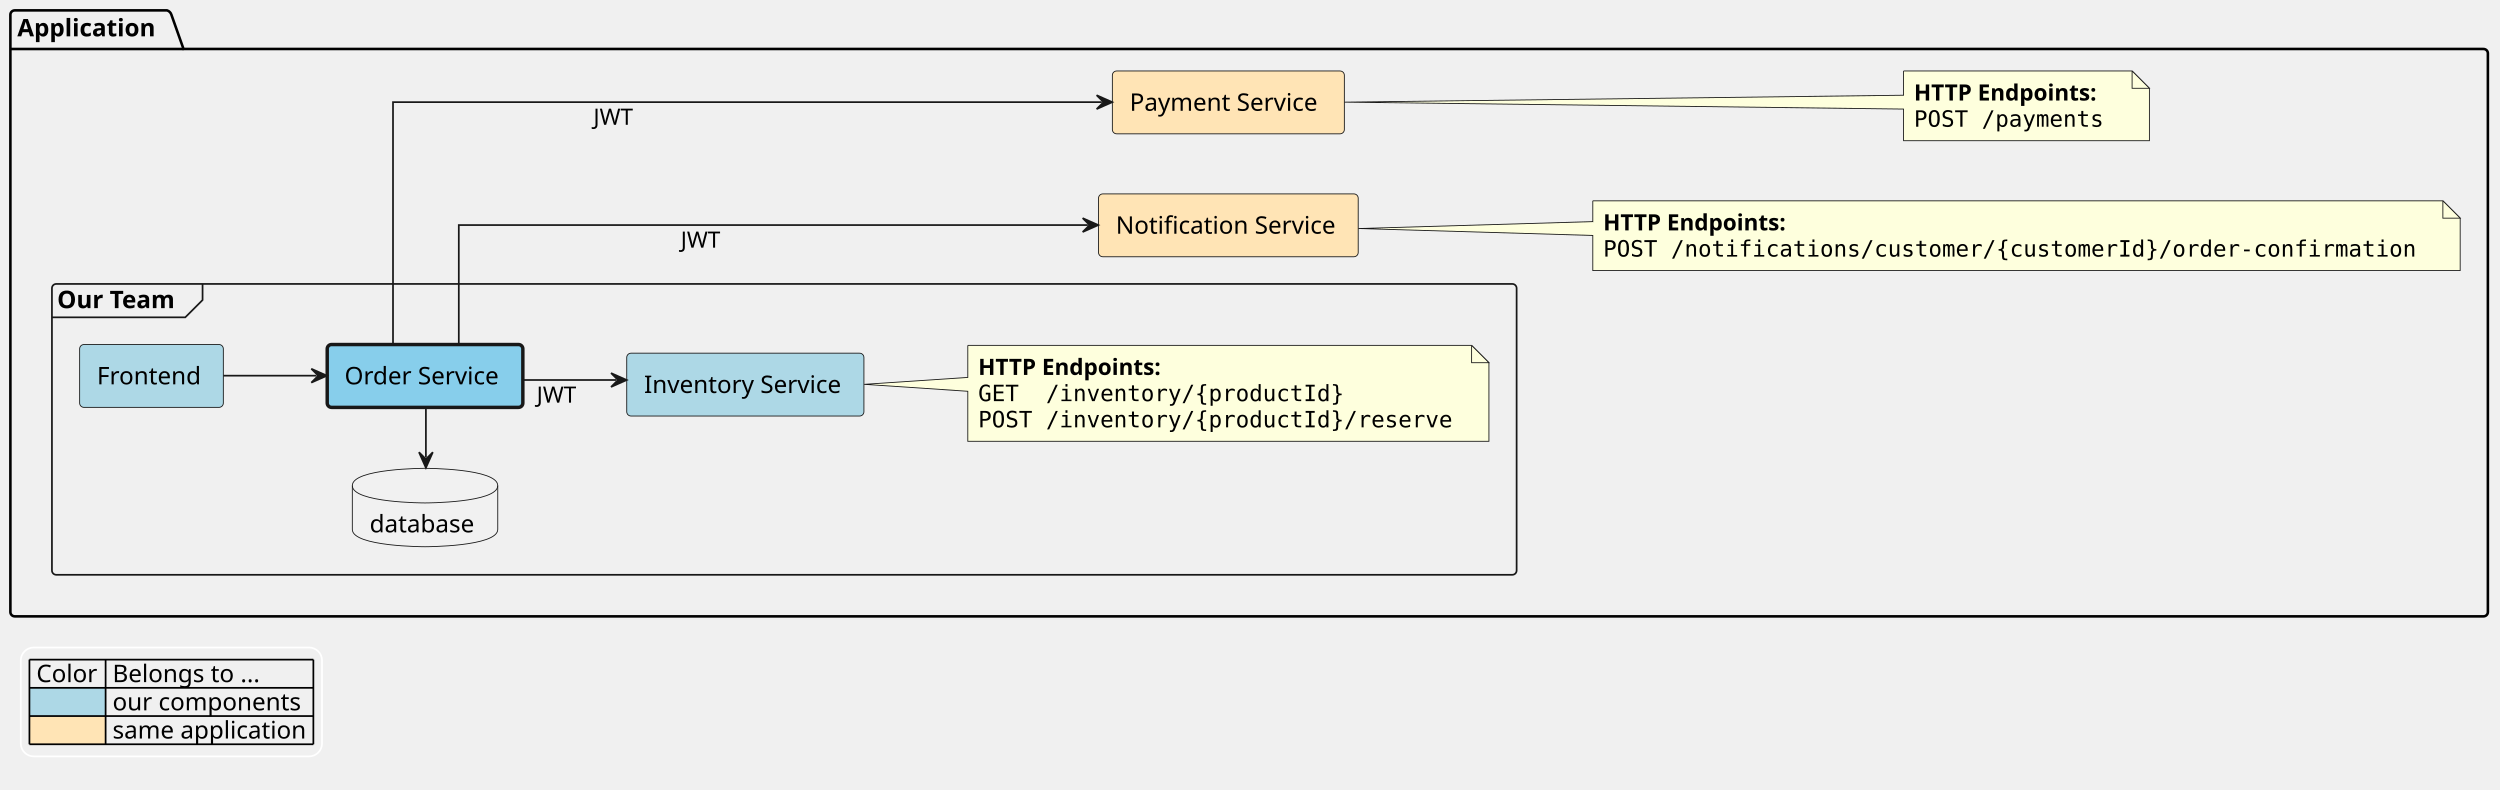
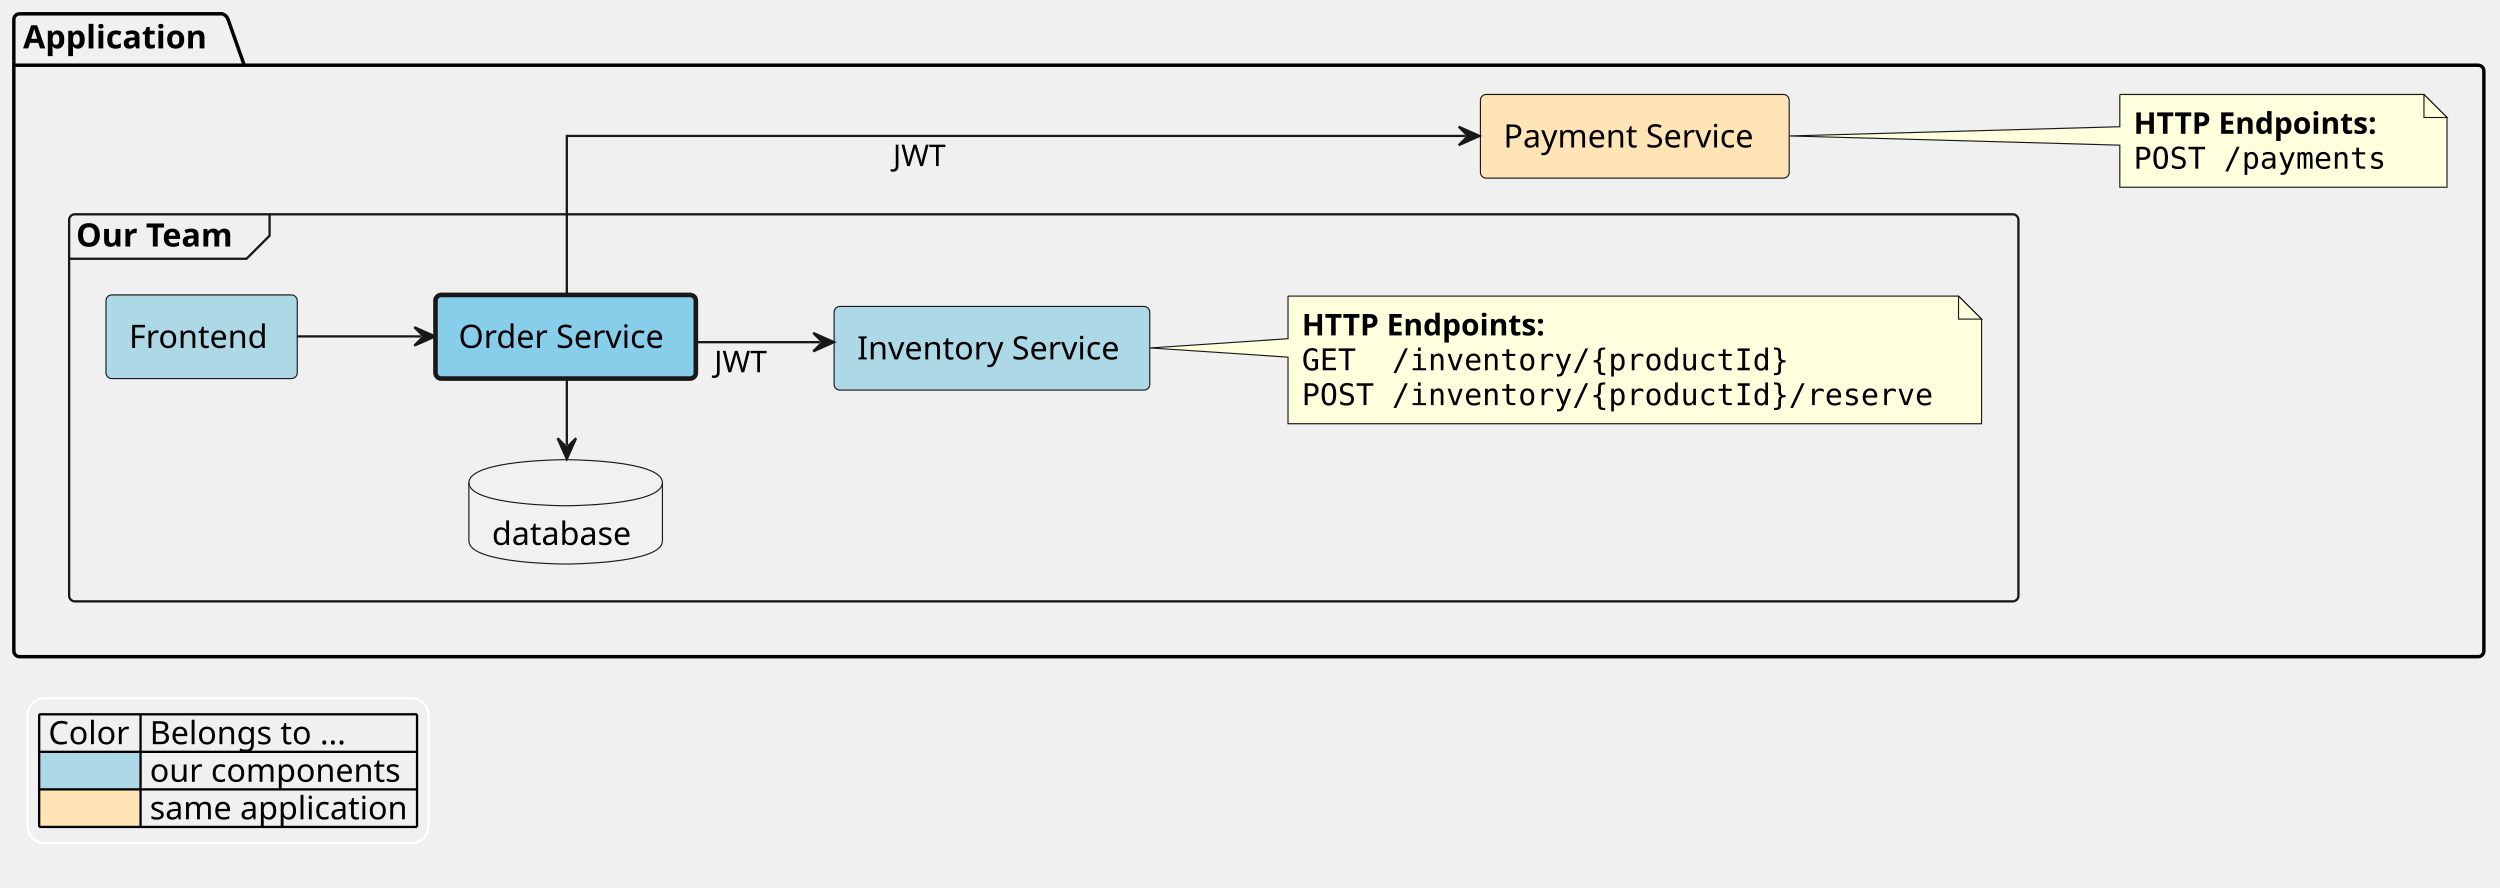
- <svg xmlns="http://www.w3.org/2000/svg" contentStyleType="text/css" height="456px" preserveAspectRatio="none" style="width:1444px;height:456px;background:#FFFFFF;" version="1.1" viewBox="0 0 1444 456" width="1444px" zoomAndPan="magnify">
+ <svg xmlns="http://www.w3.org/2000/svg" contentStyleType="text/css" height="385px" preserveAspectRatio="none" style="width:1085px;height:385px;background:#FFFFFF;" version="1.1" viewBox="0 0 1085 385" width="1085px" zoomAndPan="magnify">
  <defs />
  <g>
    <g id="cluster_Application">
-       <path d="M8.5,6 L96.5,6 A3.75,3.75 0 0 1 99,8.5 L106,28.297 L1434.5,28.297 A2.5,2.5 0 0 1 1437,30.797 L1437,353.5 A2.5,2.5 0 0 1 1434.5,356 L8.5,356 A2.5,2.5 0 0 1 6,353.5 L6,8.5 A2.5,2.5 0 0 1 8.5,6 " fill="none" style="stroke:#000000;stroke-width:1.5;" />
+       <path d="M8.5,6 L96.5,6 A3.75,3.75 0 0 1 99,8.5 L106,28.297 L1075.5,28.297 A2.5,2.5 0 0 1 1078,30.797 L1078,282.5 A2.5,2.5 0 0 1 1075.5,285 L8.5,285 A2.5,2.5 0 0 1 6,282.5 L6,8.5 A2.5,2.5 0 0 1 8.5,6 " fill="none" style="stroke:#000000;stroke-width:1.5;" />
      <line style="stroke:#000000;stroke-width:1.5;" x1="6" x2="106" y1="28.297" y2="28.297" />
      <text fill="#000000" font-family="sans-serif" font-size="14" font-weight="bold" lengthAdjust="spacing" textLength="87" x="10" y="20.995">Application</text>
    </g>
    <g id="cluster_Our Team">
-       <rect fill="none" height="168" rx="2.5" ry="2.5" style="stroke:#181818;stroke-width:1.0;" width="846" x="30" y="164" />
-       <path d="M117,164 L117,173.297 L107,183.297 L30,183.297 " fill="none" style="stroke:#181818;stroke-width:1.0;" />
-       <text fill="#000000" font-family="sans-serif" font-size="14" font-weight="bold" lengthAdjust="spacing" textLength="77" x="33" y="177.995">Our Team</text>
-     </g>
-     <g id="elem_application__notification_service">
-       <rect fill="#FFE4B5" height="36.297" rx="2.5" ry="2.5" style="stroke:#181818;stroke-width:0.5;" width="150" x="634.5" y="112" />
-       <text fill="#000000" font-family="sans-serif" font-size="14" lengthAdjust="spacing" textLength="130" x="644.5" y="134.995">Notification Service</text>
+       <rect fill="none" height="168" rx="2.5" ry="2.5" style="stroke:#181818;stroke-width:1.0;" width="846" x="30" y="93" />
+       <path d="M117,93 L117,102.297 L107,112.297 L30,112.297 " fill="none" style="stroke:#181818;stroke-width:1.0;" />
+       <text fill="#000000" font-family="sans-serif" font-size="14" font-weight="bold" lengthAdjust="spacing" textLength="77" x="33" y="106.995">Our Team</text>
    </g>
    <g id="elem_application__payment_service">
      <rect fill="#FFE4B5" height="36.297" rx="2.5" ry="2.5" style="stroke:#181818;stroke-width:0.5;" width="134" x="642.5" y="41" />
      <text fill="#000000" font-family="sans-serif" font-size="14" lengthAdjust="spacing" textLength="114" x="652.5" y="63.995">Payment Service</text>
    </g>
-     <g id="elem_GMN13">
-       <path d="M920,116 L920,128 L784.59,132 L920,136 L920,156.266 A0,0 0 0 0 920,156.266 L1421,156.266 A0,0 0 0 0 1421,156.266 L1421,126 L1411,116 L920,116 A0,0 0 0 0 920,116 " fill="#FEFFDD" style="stroke:#181818;stroke-width:0.5;" />
-       <path d="M1411,116 L1411,126 L1421,126 L1411,116 " fill="#FEFFDD" style="stroke:#181818;stroke-width:0.5;" />
-       <text fill="#000000" font-family="sans-serif" font-size="13" font-weight="bold" lengthAdjust="spacing" textLength="121" x="926" y="133.067">HTTP Endpoints:</text>
-       <text fill="#000000" font-family="monospace" font-size="13" lengthAdjust="spacing" textLength="480" x="926" y="148.2">POST /notifications/customer/{customerId}/order-confirmation</text>
-     </g>
-     <g id="elem_GMN16">
-       <path d="M1099.5,41 L1099.5,55 L776.53,59 L1099.5,63 L1099.5,81.266 A0,0 0 0 0 1099.5,81.266 L1241.5,81.266 A0,0 0 0 0 1241.5,81.266 L1241.5,51 L1231.5,41 L1099.5,41 A0,0 0 0 0 1099.5,41 " fill="#FEFFDD" style="stroke:#181818;stroke-width:0.5;" />
-       <path d="M1231.5,41 L1231.5,51 L1241.5,51 L1231.5,41 " fill="#FEFFDD" style="stroke:#181818;stroke-width:0.5;" />
-       <text fill="#000000" font-family="sans-serif" font-size="13" font-weight="bold" lengthAdjust="spacing" textLength="121" x="1105.5" y="58.067">HTTP Endpoints:</text>
-       <text fill="#000000" font-family="monospace" font-size="13" lengthAdjust="spacing" textLength="112" x="1105.5" y="73.2">POST /payments</text>
+     <g id="elem_GMN12">
+       <path d="M920,41 L920,55 L776.57,59 L920,63 L920,81.266 A0,0 0 0 0 920,81.266 L1062,81.266 A0,0 0 0 0 1062,81.266 L1062,51 L1052,41 L920,41 A0,0 0 0 0 920,41 " fill="#FEFFDD" style="stroke:#181818;stroke-width:0.5;" />
+       <path d="M1052,41 L1052,51 L1062,51 L1052,41 " fill="#FEFFDD" style="stroke:#181818;stroke-width:0.5;" />
+       <text fill="#000000" font-family="sans-serif" font-size="13" font-weight="bold" lengthAdjust="spacing" textLength="121" x="926" y="58.067">HTTP Endpoints:</text>
+       <text fill="#000000" font-family="monospace" font-size="13" lengthAdjust="spacing" textLength="112" x="926" y="73.2">POST /payments</text>
    </g>
    <g id="elem_application__team__frontend">
-       <rect fill="#ADD8E6" height="36.297" rx="2.5" ry="2.5" style="stroke:#181818;stroke-width:0.5;" width="83" x="46" y="199" />
-       <text fill="#000000" font-family="sans-serif" font-size="14" lengthAdjust="spacing" textLength="63" x="56" y="221.995">Frontend</text>
+       <rect fill="#ADD8E6" height="36.297" rx="2.5" ry="2.5" style="stroke:#181818;stroke-width:0.5;" width="83" x="46" y="128" />
+       <text fill="#000000" font-family="sans-serif" font-size="14" lengthAdjust="spacing" textLength="63" x="56" y="150.995">Frontend</text>
    </g>
    <g id="elem_application__team__order_service">
-       <rect fill="#87CEEB" height="36.297" rx="2.5" ry="2.5" style="stroke:#181818;stroke-width:2.0;" width="113" x="189" y="199" />
-       <text fill="#000000" font-family="sans-serif" font-size="14" lengthAdjust="spacing" textLength="93" x="199" y="221.995">Order Service</text>
+       <rect fill="#87CEEB" height="36.297" rx="2.5" ry="2.5" style="stroke:#181818;stroke-width:2.0;" width="113" x="189" y="128" />
+       <text fill="#000000" font-family="sans-serif" font-size="14" lengthAdjust="spacing" textLength="93" x="199" y="150.995">Order Service</text>
+     </g>
+     <g id="elem_application__team__inventory_service">
+       <rect fill="#ADD8E6" height="36.297" rx="2.5" ry="2.5" style="stroke:#181818;stroke-width:0.5;" width="137" x="362" y="133" />
+       <text fill="#000000" font-family="sans-serif" font-size="14" lengthAdjust="spacing" textLength="117" x="372" y="155.995">Inventory Service</text>
    </g>
    <g id="elem_application__team__order_database">
-       <path d="M203.5,280.5 C203.5,270.5 245.5,270.5 245.5,270.5 C245.5,270.5 287.5,270.5 287.5,280.5 L287.5,305.797 C287.5,315.797 245.5,315.797 245.5,315.797 C245.5,315.797 203.5,315.797 203.5,305.797 L203.5,280.5 " fill="#F1F1F1" style="stroke:#181818;stroke-width:0.5;" />
-       <path d="M203.5,280.5 C203.5,290.5 245.5,290.5 245.5,290.5 C245.5,290.5 287.5,290.5 287.5,280.5 " fill="none" style="stroke:#181818;stroke-width:0.5;" />
-       <text fill="#000000" font-family="sans-serif" font-size="14" lengthAdjust="spacing" textLength="64" x="213.5" y="307.495">database</text>
-     </g>
-     <g id="elem_application__team__inventory_service">
-       <rect fill="#ADD8E6" height="36.297" rx="2.5" ry="2.5" style="stroke:#181818;stroke-width:0.5;" width="137" x="362" y="204" />
-       <text fill="#000000" font-family="sans-serif" font-size="14" lengthAdjust="spacing" textLength="117" x="372" y="226.995">Inventory Service</text>
+       <path d="M203.5,209.5 C203.5,199.5 245.5,199.5 245.5,199.5 C245.5,199.5 287.5,199.5 287.5,209.5 L287.5,234.797 C287.5,244.797 245.5,244.797 245.5,244.797 C245.5,244.797 203.5,244.797 203.5,234.797 L203.5,209.5 " fill="#F1F1F1" style="stroke:#181818;stroke-width:0.5;" />
+       <path d="M203.5,209.5 C203.5,219.5 245.5,219.5 245.5,219.5 C245.5,219.5 287.5,219.5 287.5,209.5 " fill="none" style="stroke:#181818;stroke-width:0.5;" />
+       <text fill="#000000" font-family="sans-serif" font-size="14" lengthAdjust="spacing" textLength="64" x="213.5" y="236.495">database</text>
    </g>
    <g id="elem_GMN8">
-       <path d="M559,199.5 L559,218 L499.11,222 L559,226 L559,254.898 A0,0 0 0 0 559,254.898 L860,254.898 A0,0 0 0 0 860,254.898 L860,209.5 L850,199.5 L559,199.5 A0,0 0 0 0 559,199.5 " fill="#FEFFDD" style="stroke:#181818;stroke-width:0.5;" />
-       <path d="M850,199.5 L850,209.5 L860,209.5 L850,199.5 " fill="#FEFFDD" style="stroke:#181818;stroke-width:0.5;" />
-       <text fill="#000000" font-family="sans-serif" font-size="13" font-weight="bold" lengthAdjust="spacing" textLength="121" x="565" y="216.567">HTTP Endpoints:</text>
-       <text fill="#000000" font-family="monospace" font-size="13" lengthAdjust="spacing" textLength="216" x="565" y="231.7">GET  /inventory/{productId}</text>
-       <text fill="#000000" font-family="monospace" font-size="13" lengthAdjust="spacing" textLength="280" x="565" y="246.833">POST /inventory/{productId}/reserve</text>
+       <path d="M559,128.5 L559,147 L499.11,151 L559,155 L559,183.898 A0,0 0 0 0 559,183.898 L860,183.898 A0,0 0 0 0 860,183.898 L860,138.5 L850,128.5 L559,128.5 A0,0 0 0 0 559,128.5 " fill="#FEFFDD" style="stroke:#181818;stroke-width:0.5;" />
+       <path d="M850,128.5 L850,138.5 L860,138.5 L850,128.5 " fill="#FEFFDD" style="stroke:#181818;stroke-width:0.5;" />
+       <text fill="#000000" font-family="sans-serif" font-size="13" font-weight="bold" lengthAdjust="spacing" textLength="121" x="565" y="145.567">HTTP Endpoints:</text>
+       <text fill="#000000" font-family="monospace" font-size="13" lengthAdjust="spacing" textLength="216" x="565" y="160.7">GET  /inventory/{productId}</text>
+       <text fill="#000000" font-family="monospace" font-size="13" lengthAdjust="spacing" textLength="280" x="565" y="175.833">POST /inventory/{productId}/reserve</text>
    </g>
    <g id="link_application__team__frontend_application__team__order_service">
-       <path d="M129.01,217 C147.3,217 163.07,217 182.82,217 " fill="none" id="application__team__frontend-to-application__team__order_service" style="stroke:#181818;stroke-width:1.0;" />
-       <polygon fill="#181818" points="188.82,217,179.82,213,183.82,217,179.82,221,188.82,217" style="stroke:#181818;stroke-width:1.0;" />
+       <path d="M129.01,146 C147.3,146 163.07,146 182.82,146 " fill="none" id="application__team__frontend-to-application__team__order_service" style="stroke:#181818;stroke-width:1.0;" />
+       <polygon fill="#181818" points="188.82,146,179.82,142,183.82,146,179.82,150,188.82,146" style="stroke:#181818;stroke-width:1.0;" />
+     </g>
+     <g id="link_application__team__order_service_application__team__inventory_service">
+       <path d="M302.01,148.5 C320.93,148.5 336.22,148.5 355.95,148.5 " fill="none" id="application__team__order_service-to-application__team__inventory_service" style="stroke:#181818;stroke-width:1.0;" />
+       <polygon fill="#181818" points="361.95,148.5,352.95,144.5,356.95,148.5,352.95,152.5,361.95,148.5" style="stroke:#181818;stroke-width:1.0;" />
+       <text fill="#000000" font-family="sans-serif" font-size="13" lengthAdjust="spacing" textLength="21" x="309.98" y="161.567">JWT</text>
    </g>
    <g id="link_application__team__order_database_application__team__order_service">
-       <path d="M246,264.2 C246,253 246,245.7 246,235.2 " fill="none" id="application__team__order_database-backto-application__team__order_service" style="stroke:#181818;stroke-width:1.0;" />
-       <polygon fill="#181818" points="246,270.2,250,261.2,246,265.2,242,261.2,246,270.2" style="stroke:#181818;stroke-width:1.0;" />
-     </g>
-     <g id="link_application__team__order_service_application__notification_service">
-       <path d="M265,198.97 C265,173.49 265,130 265,130 C265,130 501.6,130 628.35,130 " fill="none" id="application__team__order_service-to-application__notification_service" style="stroke:#181818;stroke-width:1.0;" />
-       <polygon fill="#181818" points="634.35,130,625.35,126,629.35,130,625.35,134,634.35,130" style="stroke:#181818;stroke-width:1.0;" />
-       <text fill="#000000" font-family="sans-serif" font-size="13" lengthAdjust="spacing" textLength="21" x="393.19" y="143.067">JWT</text>
-     </g>
-     <g id="link_application__team__order_service_application__team__inventory_service">
-       <path d="M302.01,219.5 C320.93,219.5 336.22,219.5 355.95,219.5 " fill="none" id="application__team__order_service-to-application__team__inventory_service" style="stroke:#181818;stroke-width:1.0;" />
-       <polygon fill="#181818" points="361.95,219.5,352.95,215.5,356.95,219.5,352.95,223.5,361.95,219.5" style="stroke:#181818;stroke-width:1.0;" />
-       <text fill="#000000" font-family="sans-serif" font-size="13" lengthAdjust="spacing" textLength="21" x="309.98" y="232.567">JWT</text>
+       <path d="M246,193.2 C246,182 246,174.7 246,164.2 " fill="none" id="application__team__order_database-backto-application__team__order_service" style="stroke:#181818;stroke-width:1.0;" />
+       <polygon fill="#181818" points="246,199.2,250,190.2,246,194.2,242,190.2,246,199.2" style="stroke:#181818;stroke-width:1.0;" />
    </g>
    <g id="link_application__team__order_service_application__payment_service">
-       <path d="M227,198.88 C227,157.37 227,59 227,59 C227,59 503.83,59 636.41,59 " fill="none" id="application__team__order_service-to-application__payment_service" style="stroke:#181818;stroke-width:1.0;" />
-       <polygon fill="#181818" points="642.41,59,633.41,55,637.41,59,633.41,63,642.41,59" style="stroke:#181818;stroke-width:1.0;" />
-       <text fill="#000000" font-family="sans-serif" font-size="13" lengthAdjust="spacing" textLength="21" x="342.77" y="72.067">JWT</text>
+       <path d="M246,127.97 C246,102.49 246,59 246,59 C246,59 507.55,59 636.1,59 " fill="none" id="application__team__order_service-to-application__payment_service" style="stroke:#181818;stroke-width:1.0;" />
+       <polygon fill="#181818" points="642.1,59,633.1,55,637.1,59,633.1,63,642.1,59" style="stroke:#181818;stroke-width:1.0;" />
+       <text fill="#000000" font-family="sans-serif" font-size="13" lengthAdjust="spacing" textLength="21" x="387.56" y="72.067">JWT</text>
    </g>
-     <rect fill="none" height="62.891" id="_legend" rx="7.5" ry="7.5" style="stroke:#FFFFFF;stroke-width:1.0;" width="174" x="12" y="374" />
-     <text fill="#000000" font-family="sans-serif" font-size="14" lengthAdjust="spacing" textLength="36" x="21" y="393.995">Color</text>
-     <text fill="#000000" font-family="sans-serif" font-size="14" lengthAdjust="spacing" textLength="91" x="65" y="393.995">Belongs to ...</text>
-     <rect fill="#ADD8E6" height="16.297" style="stroke:none;stroke-width:1.0;" width="44" x="17" y="397.297" />
-     <text fill="#000000" font-family="sans-serif" font-size="14" lengthAdjust="spacing" textLength="4" x="17" y="410.292"> </text>
-     <text fill="#000000" font-family="sans-serif" font-size="14" lengthAdjust="spacing" textLength="115" x="65" y="410.292">our components</text>
-     <rect fill="#FFE4B5" height="16.297" style="stroke:none;stroke-width:1.0;" width="44" x="17" y="413.594" />
-     <text fill="#000000" font-family="sans-serif" font-size="14" lengthAdjust="spacing" textLength="4" x="17" y="426.589"> </text>
-     <text fill="#000000" font-family="sans-serif" font-size="14" lengthAdjust="spacing" textLength="116" x="65" y="426.589">same application</text>
-     <line style="stroke:#000000;stroke-width:1.0;" x1="17" x2="181" y1="381" y2="381" />
-     <line style="stroke:#000000;stroke-width:1.0;" x1="17" x2="181" y1="397.297" y2="397.297" />
-     <line style="stroke:#000000;stroke-width:1.0;" x1="17" x2="181" y1="413.594" y2="413.594" />
-     <line style="stroke:#000000;stroke-width:1.0;" x1="17" x2="181" y1="429.891" y2="429.891" />
-     <line style="stroke:#000000;stroke-width:1.0;" x1="17" x2="17" y1="381" y2="429.891" />
-     <line style="stroke:#000000;stroke-width:1.0;" x1="61" x2="61" y1="381" y2="429.891" />
-     <line style="stroke:#000000;stroke-width:1.0;" x1="181" x2="181" y1="381" y2="429.891" />
+     <rect fill="none" height="62.891" id="_legend" rx="7.5" ry="7.5" style="stroke:#FFFFFF;stroke-width:1.0;" width="174" x="12" y="303" />
+     <text fill="#000000" font-family="sans-serif" font-size="14" lengthAdjust="spacing" textLength="36" x="21" y="322.995">Color</text>
+     <text fill="#000000" font-family="sans-serif" font-size="14" lengthAdjust="spacing" textLength="91" x="65" y="322.995">Belongs to ...</text>
+     <rect fill="#ADD8E6" height="16.297" style="stroke:none;stroke-width:1.0;" width="44" x="17" y="326.297" />
+     <text fill="#000000" font-family="sans-serif" font-size="14" lengthAdjust="spacing" textLength="4" x="17" y="339.292"> </text>
+     <text fill="#000000" font-family="sans-serif" font-size="14" lengthAdjust="spacing" textLength="115" x="65" y="339.292">our components</text>
+     <rect fill="#FFE4B5" height="16.297" style="stroke:none;stroke-width:1.0;" width="44" x="17" y="342.594" />
+     <text fill="#000000" font-family="sans-serif" font-size="14" lengthAdjust="spacing" textLength="4" x="17" y="355.589"> </text>
+     <text fill="#000000" font-family="sans-serif" font-size="14" lengthAdjust="spacing" textLength="116" x="65" y="355.589">same application</text>
+     <line style="stroke:#000000;stroke-width:1.0;" x1="17" x2="181" y1="310" y2="310" />
+     <line style="stroke:#000000;stroke-width:1.0;" x1="17" x2="181" y1="326.297" y2="326.297" />
+     <line style="stroke:#000000;stroke-width:1.0;" x1="17" x2="181" y1="342.594" y2="342.594" />
+     <line style="stroke:#000000;stroke-width:1.0;" x1="17" x2="181" y1="358.891" y2="358.891" />
+     <line style="stroke:#000000;stroke-width:1.0;" x1="17" x2="17" y1="310" y2="358.891" />
+     <line style="stroke:#000000;stroke-width:1.0;" x1="61" x2="61" y1="310" y2="358.891" />
+     <line style="stroke:#000000;stroke-width:1.0;" x1="181" x2="181" y1="310" y2="358.891" />
  </g>
</svg>
